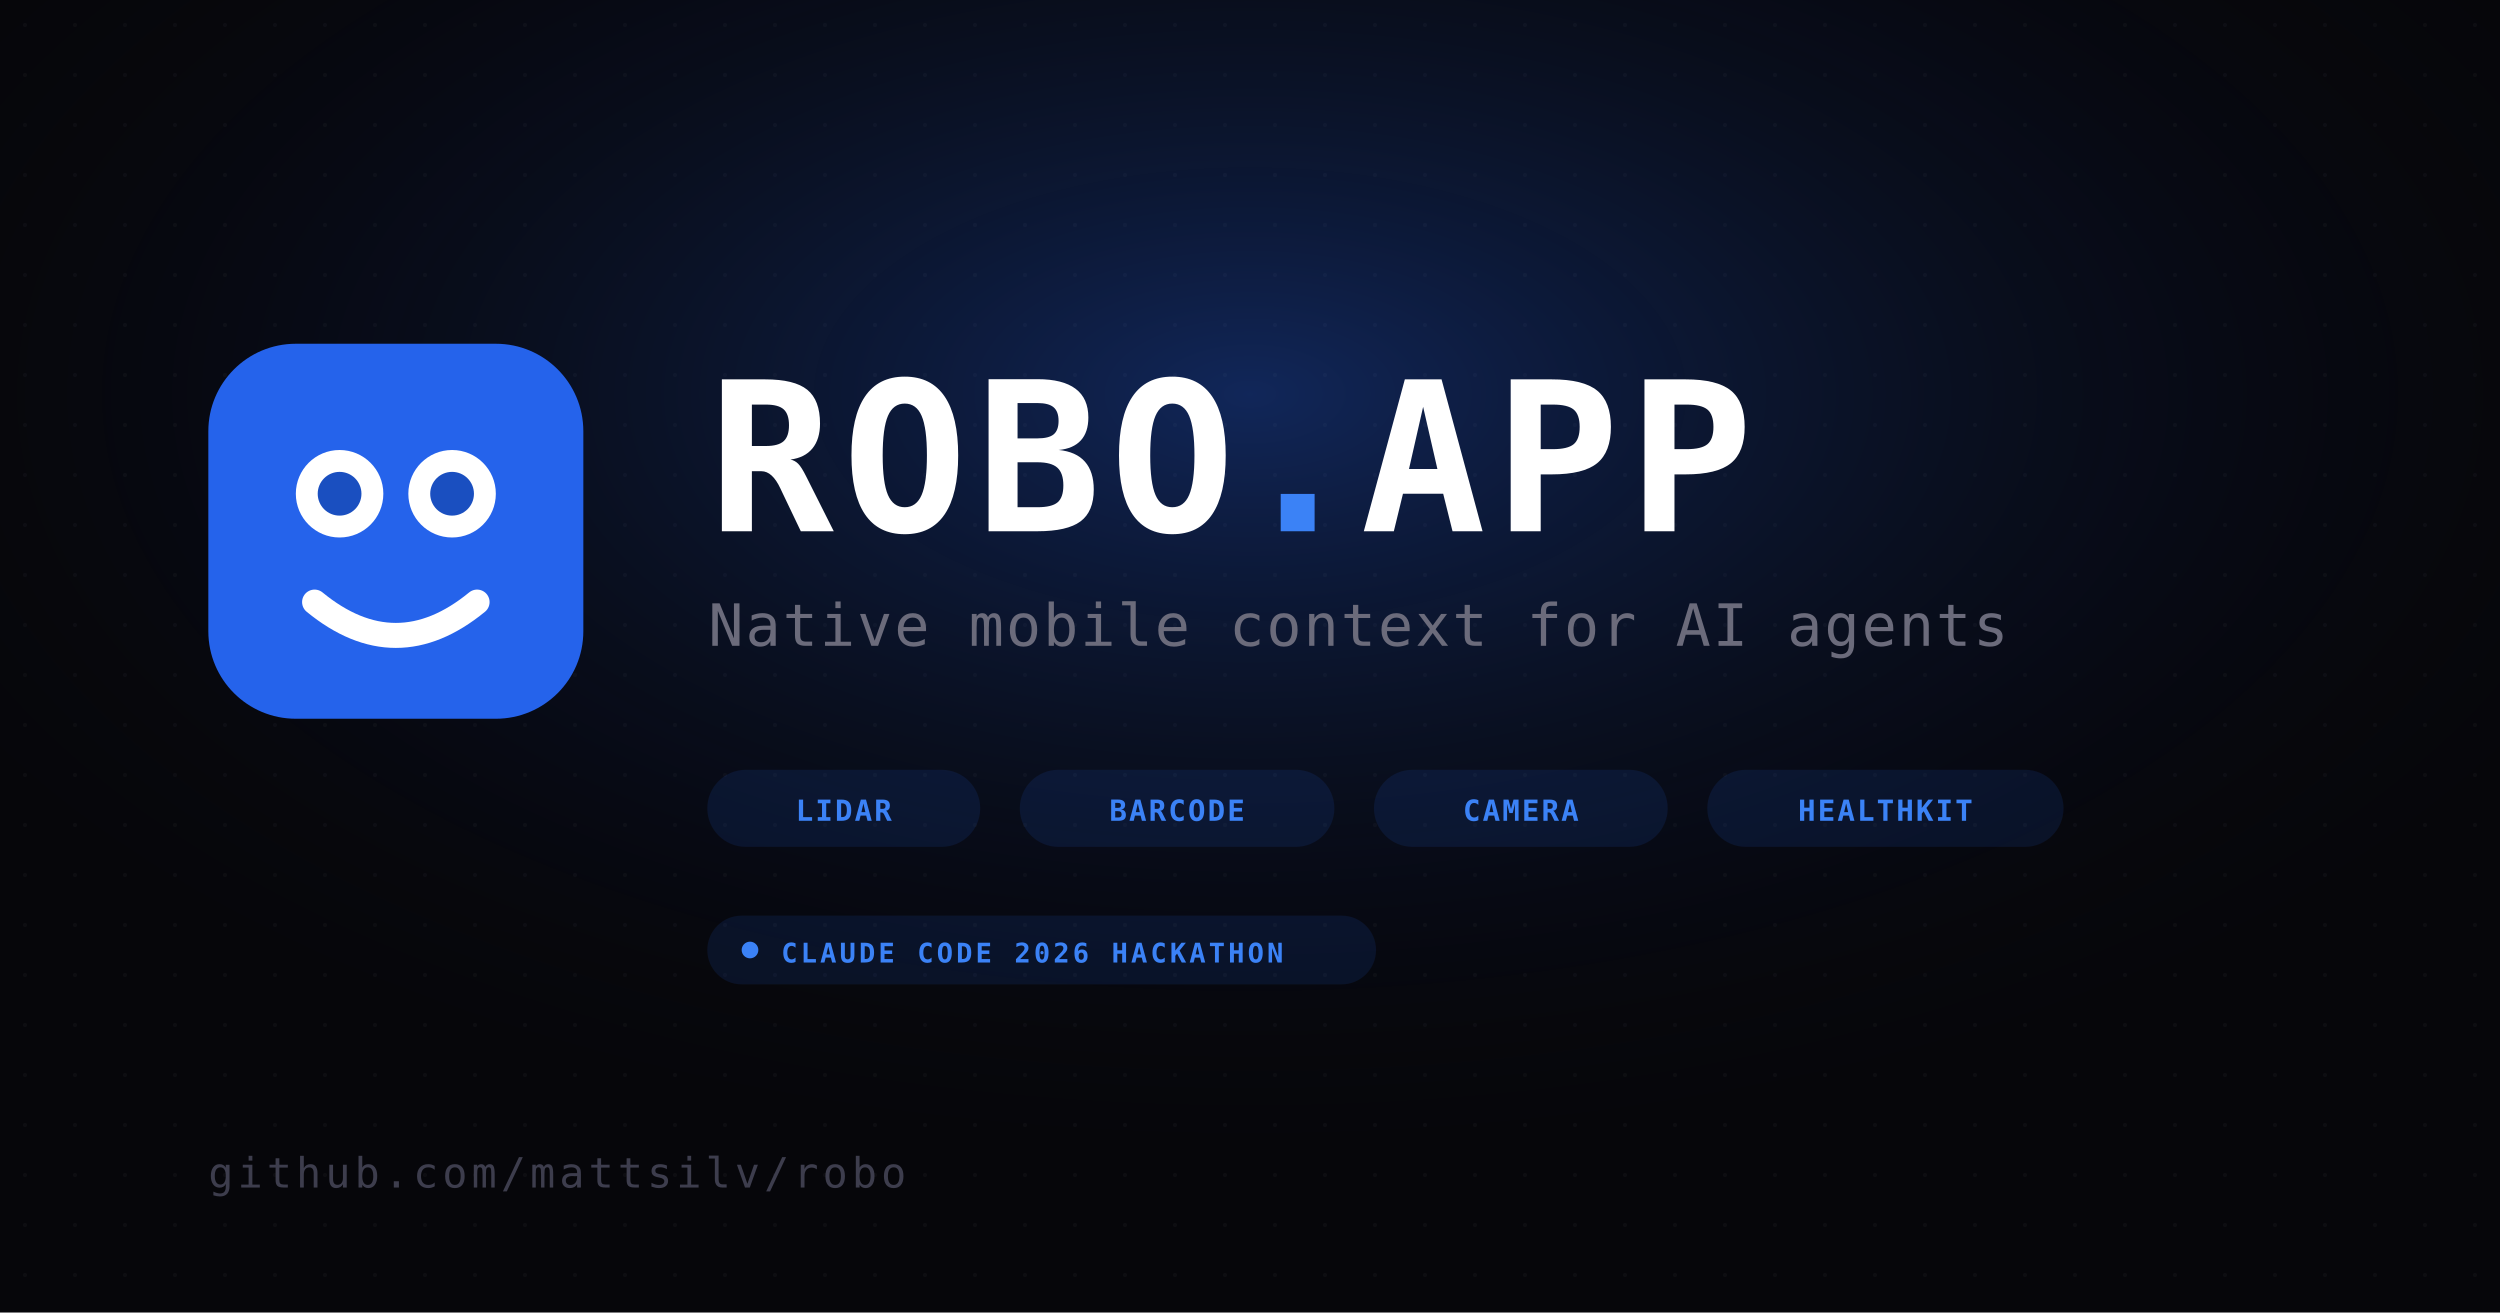
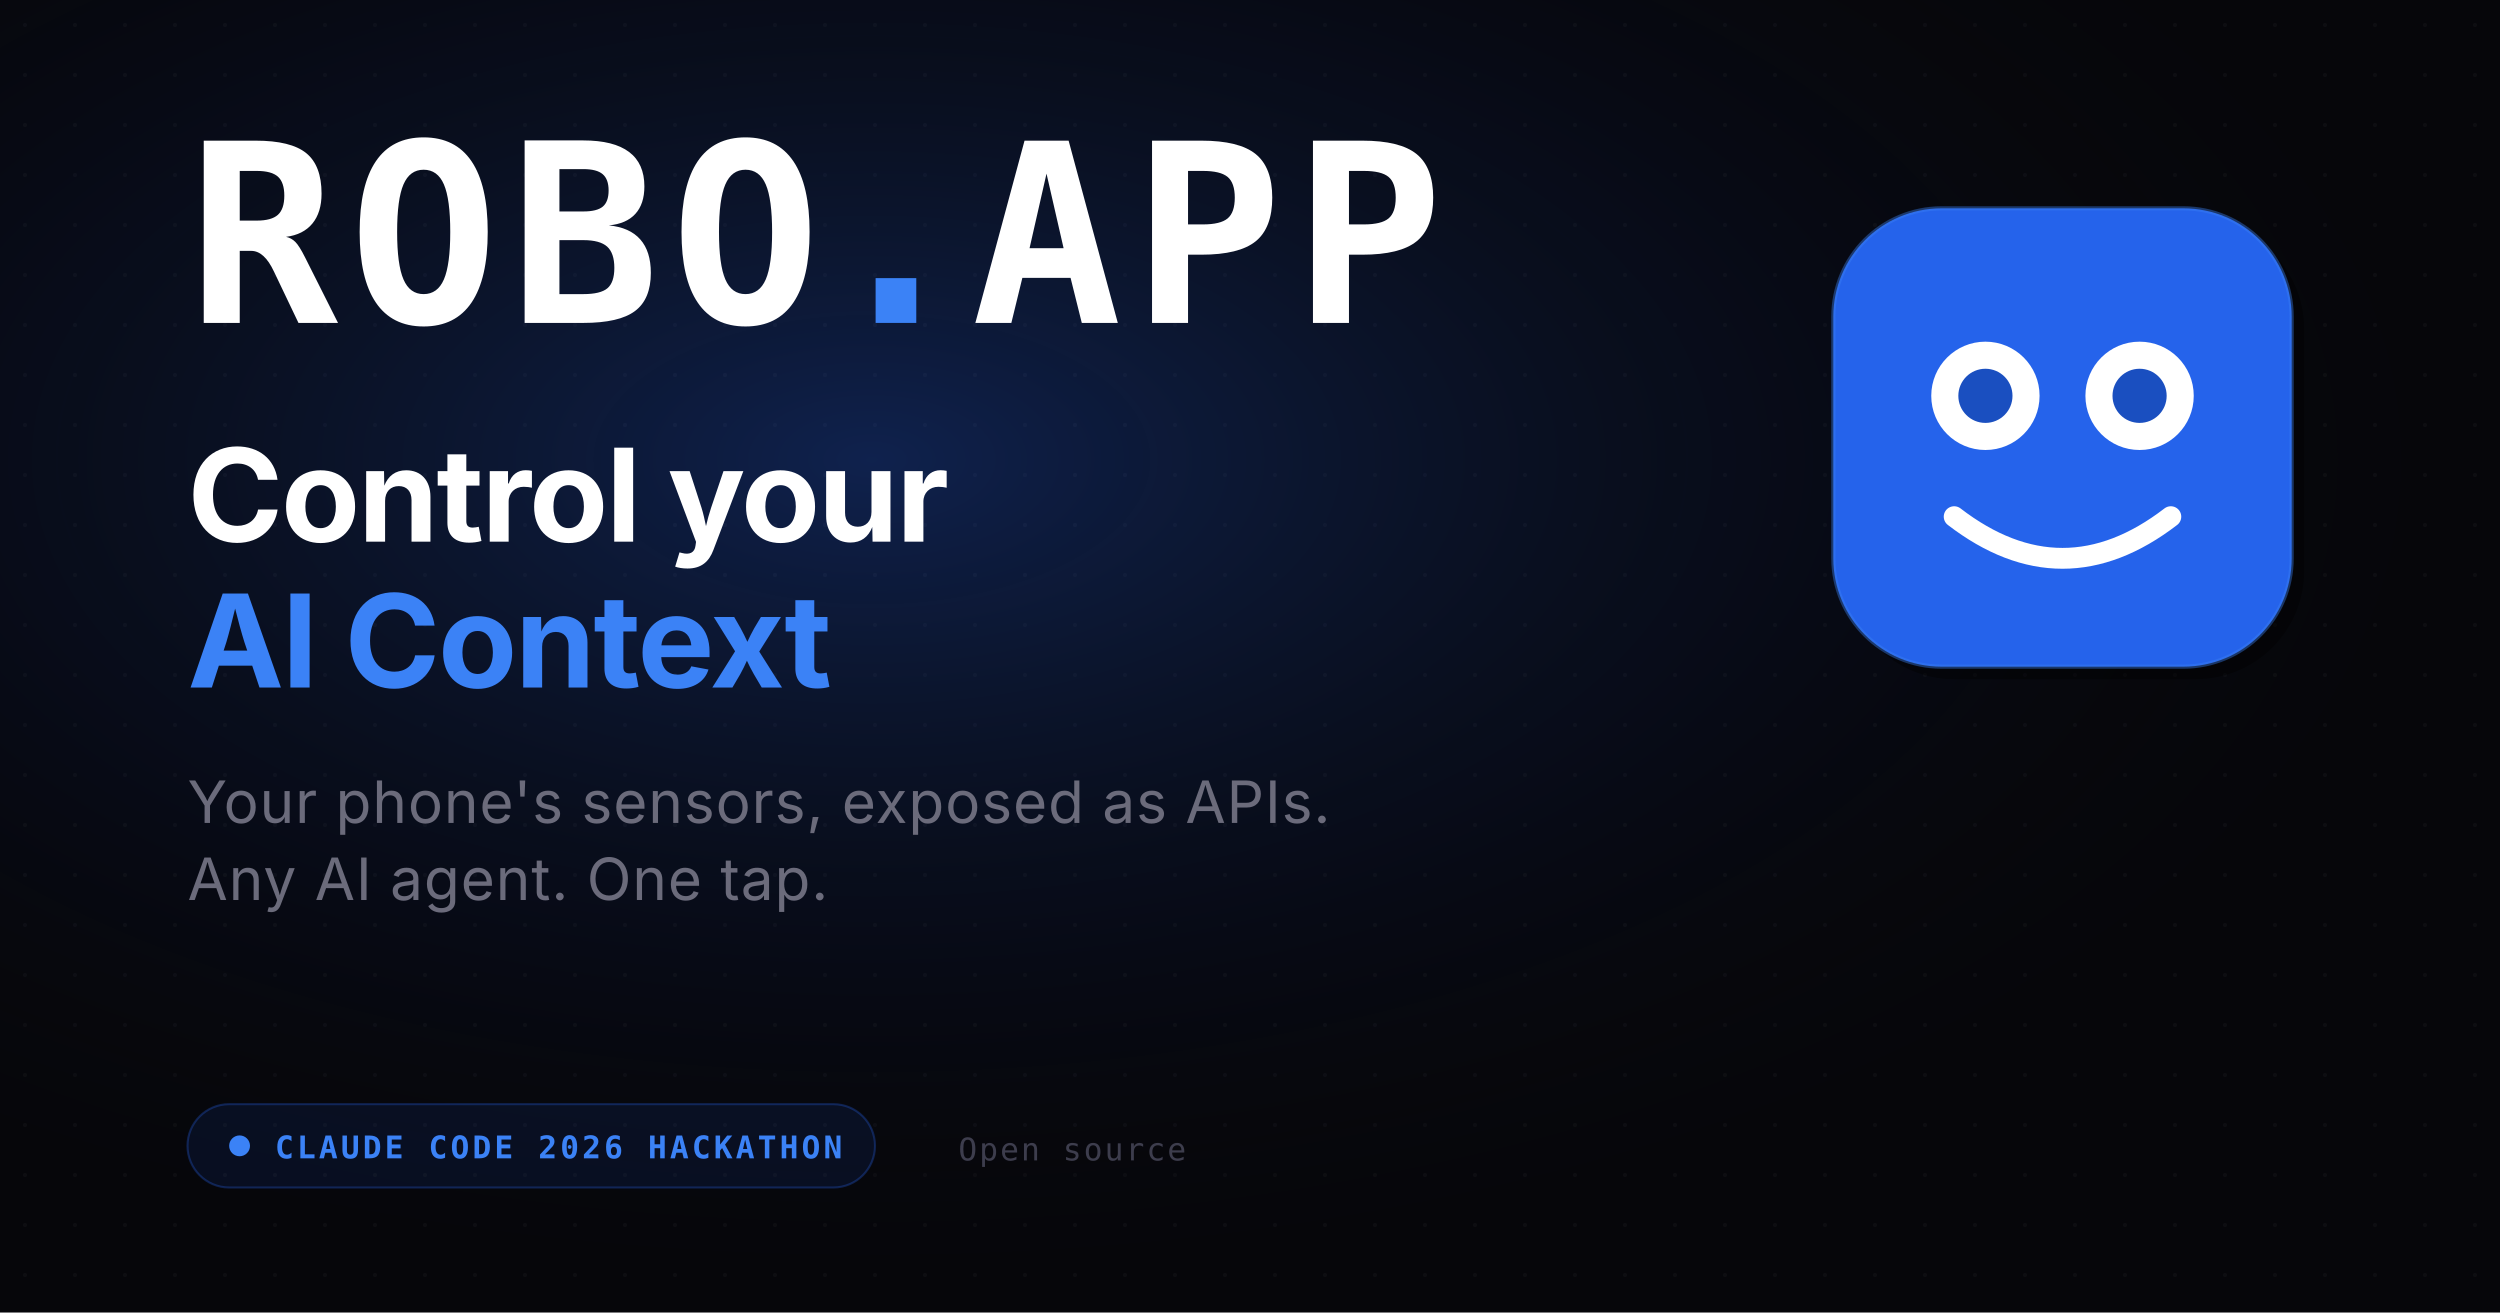
<svg xmlns="http://www.w3.org/2000/svg" width="1200" height="630" viewBox="0 0 1200 630" fill="none">
  <defs>
-     <radialGradient id="glow" cx="50%" cy="30%" r="60%">
-       <stop offset="0%" stop-color="#2563EB" stop-opacity="0.35" />
+     <radialGradient id="glow" cx="35%" cy="35%" r="65%">
+       <stop offset="0%" stop-color="#2563EB" stop-opacity="0.3" />
      <stop offset="100%" stop-color="#06060a" stop-opacity="0" />
    </radialGradient>
    <pattern id="dots" patternUnits="userSpaceOnUse" width="24" height="24">
      <circle cx="12" cy="12" r="1" fill="white" opacity="0.03" />
    </pattern>
+     <clipPath id="iconClip">
+       <rect x="880" y="100" width="220" height="220" rx="52" />
+     </clipPath>
  </defs>
  <rect width="1200" height="630" fill="#06060a" />
  <rect width="1200" height="630" fill="url(#dots)" />
  <rect width="1200" height="630" fill="url(#glow)" />
-   <rect x="100" y="165" width="180" height="180" rx="42" fill="#2563EB" />
-   <circle cx="163" cy="237" r="21" fill="white" />
-   <circle cx="217" cy="237" r="21" fill="white" />
-   <circle cx="163" cy="237" r="10.5" fill="#1a4fc0" />
-   <circle cx="217" cy="237" r="10.5" fill="#1a4fc0" />
-   <path d="M 151 289 Q 190 321 229 289" fill="none" stroke="white" stroke-width="12" stroke-linecap="round" />
-   <text x="340" y="255" font-family="ui-monospace, 'Cascadia Code', 'Fira Code', monospace" font-weight="800" font-size="100" letter-spacing="4" fill="white">ROBO<tspan fill="#3b82f6">.</tspan>APP</text>
-   <text x="340" y="310" font-family="ui-monospace, 'Cascadia Code', 'Fira Code', monospace" font-size="28" fill="#6b6b7b" letter-spacing="1">Native mobile context for AI agents</text>
-   <rect x="340" y="370" width="130" height="36" rx="18" fill="#2563EB" opacity="0.12" stroke="#2563EB" stroke-width="1" />
-   <text x="405" y="394" font-family="ui-monospace, monospace" font-size="14" fill="#3b82f6" text-anchor="middle" font-weight="700" letter-spacing="1">LIDAR</text>
-   <rect x="490" y="370" width="150" height="36" rx="18" fill="#2563EB" opacity="0.12" stroke="#2563EB" stroke-width="1" />
-   <text x="565" y="394" font-family="ui-monospace, monospace" font-size="14" fill="#3b82f6" text-anchor="middle" font-weight="700" letter-spacing="1">BARCODE</text>
-   <rect x="660" y="370" width="140" height="36" rx="18" fill="#2563EB" opacity="0.12" stroke="#2563EB" stroke-width="1" />
-   <text x="730" y="394" font-family="ui-monospace, monospace" font-size="14" fill="#3b82f6" text-anchor="middle" font-weight="700" letter-spacing="1">CAMERA</text>
-   <rect x="820" y="370" width="170" height="36" rx="18" fill="#2563EB" opacity="0.12" stroke="#2563EB" stroke-width="1" />
-   <text x="905" y="394" font-family="ui-monospace, monospace" font-size="14" fill="#3b82f6" text-anchor="middle" font-weight="700" letter-spacing="1">HEALTHKIT</text>
-   <rect x="340" y="440" width="320" height="32" rx="16" fill="#2563EB" opacity="0.12" stroke="#2563EB" stroke-width="1" />
-   <circle cx="360" cy="456" r="4" fill="#3b82f6" />
-   <text x="375" y="462" font-family="ui-monospace, monospace" font-size="13" fill="#3b82f6" font-weight="700" letter-spacing="1.5">CLAUDE CODE 2026 HACKATHON</text>
-   <text x="100" y="570" font-family="ui-monospace, monospace" font-size="20" fill="#3d3d4d" letter-spacing="2">github.com/mattsilv/robo</text>
+   <text x="90" y="155" font-family="ui-monospace, 'Cascadia Code', 'Fira Code', monospace" font-weight="800" font-size="120" letter-spacing="5" fill="white">ROBO<tspan fill="#3b82f6">.</tspan>APP</text>
+   <text x="90" y="260" font-family="-apple-system, 'SF Pro Display', 'Helvetica Neue', sans-serif" font-weight="700" font-size="62" fill="white" letter-spacing="-1">Control your</text>
+   <text x="90" y="330" font-family="-apple-system, 'SF Pro Display', 'Helvetica Neue', sans-serif" font-weight="700" font-size="62" fill="#3b82f6" letter-spacing="-1">AI Context</text>
+   <text x="90" y="395" font-family="-apple-system, 'SF Pro Display', 'Helvetica Neue', sans-serif" font-weight="400" font-size="28" fill="#6b6b7b" letter-spacing="0.5">Your phone's sensors, exposed as APIs.</text>
+   <text x="90" y="432" font-family="-apple-system, 'SF Pro Display', 'Helvetica Neue', sans-serif" font-weight="400" font-size="28" fill="#6b6b7b" letter-spacing="0.5">Any AI agent. One tap.</text>
+   <rect x="886" y="106" width="220" height="220" rx="52" fill="#000" opacity="0.4" />
+   <rect x="880" y="100" width="220" height="220" rx="52" fill="#2563EB" />
+   <rect x="880" y="100" width="220" height="220" rx="52" fill="none" stroke="#3b82f6" stroke-width="2" opacity="0.4" />
+   <circle cx="953" cy="190" r="26" fill="white" />
+   <circle cx="1027" cy="190" r="26" fill="white" />
+   <circle cx="953" cy="190" r="13" fill="#1a4fc0" />
+   <circle cx="1027" cy="190" r="13" fill="#1a4fc0" />
+   <path d="M 938 248 Q 990 288 1042 248" fill="none" stroke="white" stroke-width="10" stroke-linecap="round" />
+   <rect x="90" y="530" width="330" height="40" rx="20" fill="#2563EB" fill-opacity="0.1" stroke="#2563EB" stroke-width="1" stroke-opacity="0.3" />
+   <circle cx="115" cy="550" r="5" fill="#3b82f6" />
+   <text x="132" y="556" font-family="ui-monospace, 'Cascadia Code', 'Fira Code', monospace" font-size="15" fill="#3b82f6" font-weight="700" letter-spacing="1.5">CLAUDE CODE 2026 HACKATHON</text>
+   <text x="460" y="557" font-family="ui-monospace, monospace" font-size="15" fill="#3d3d4d" letter-spacing="1">Open source</text>
</svg>
